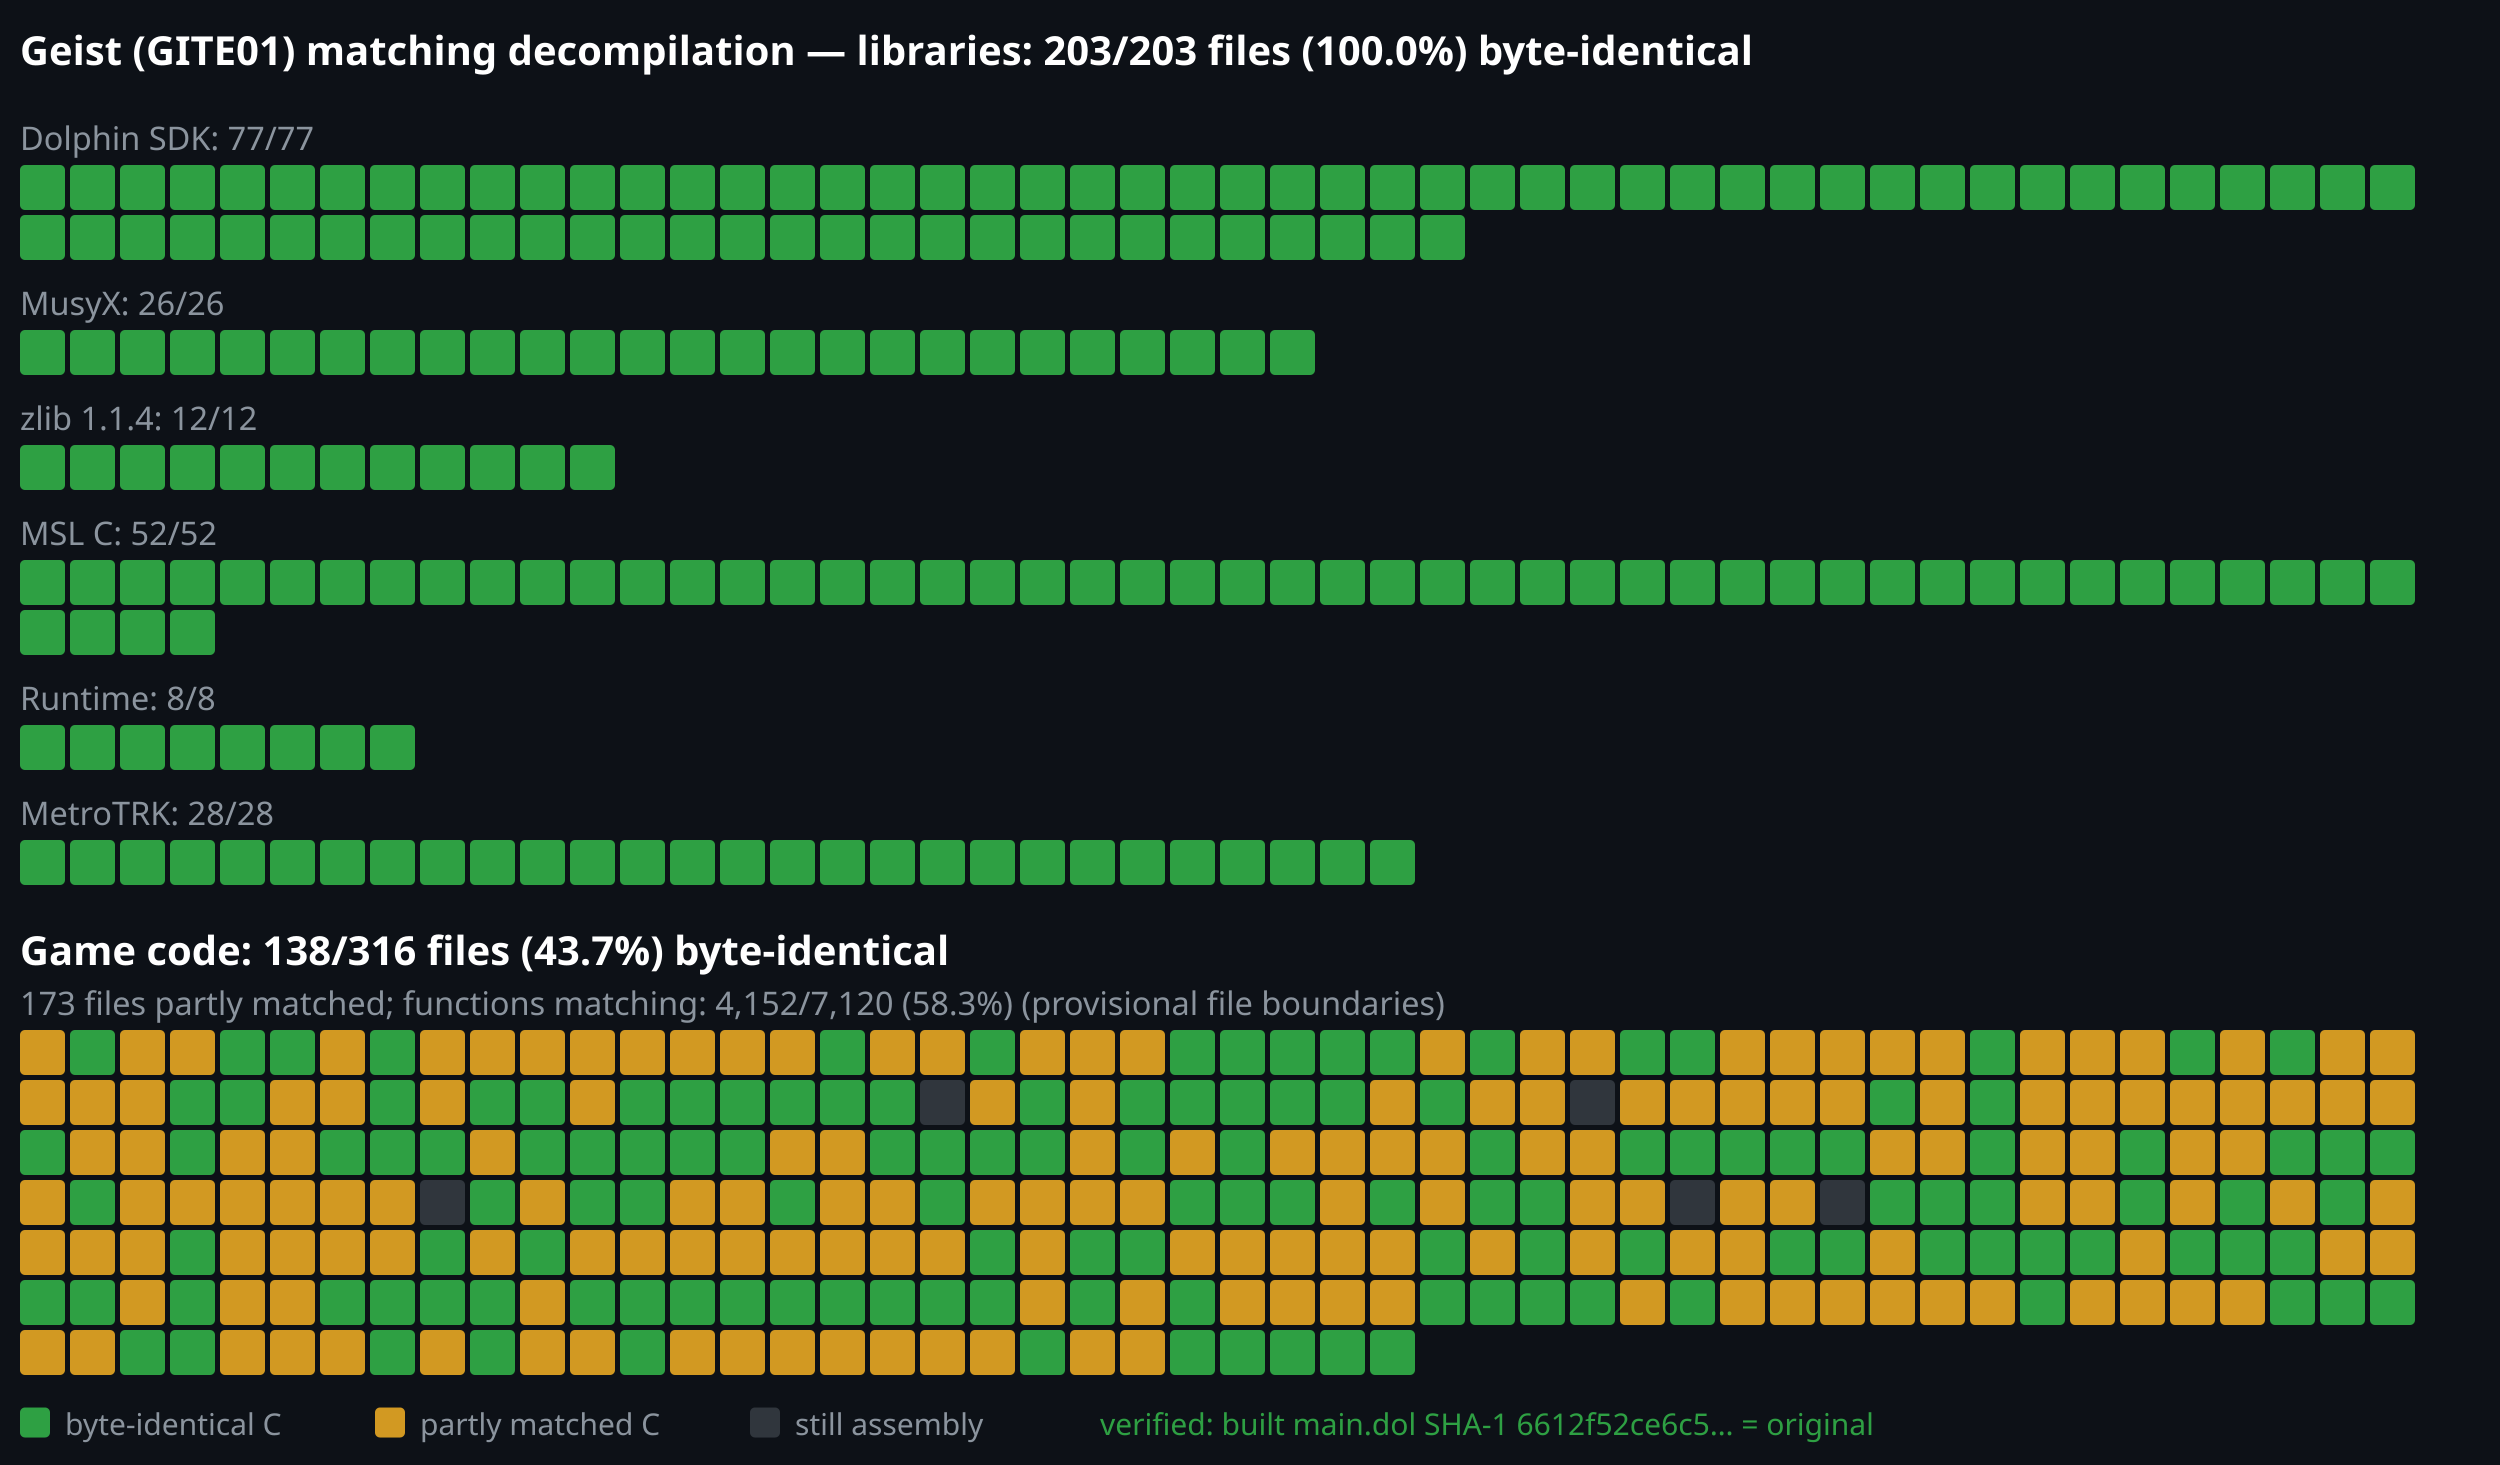
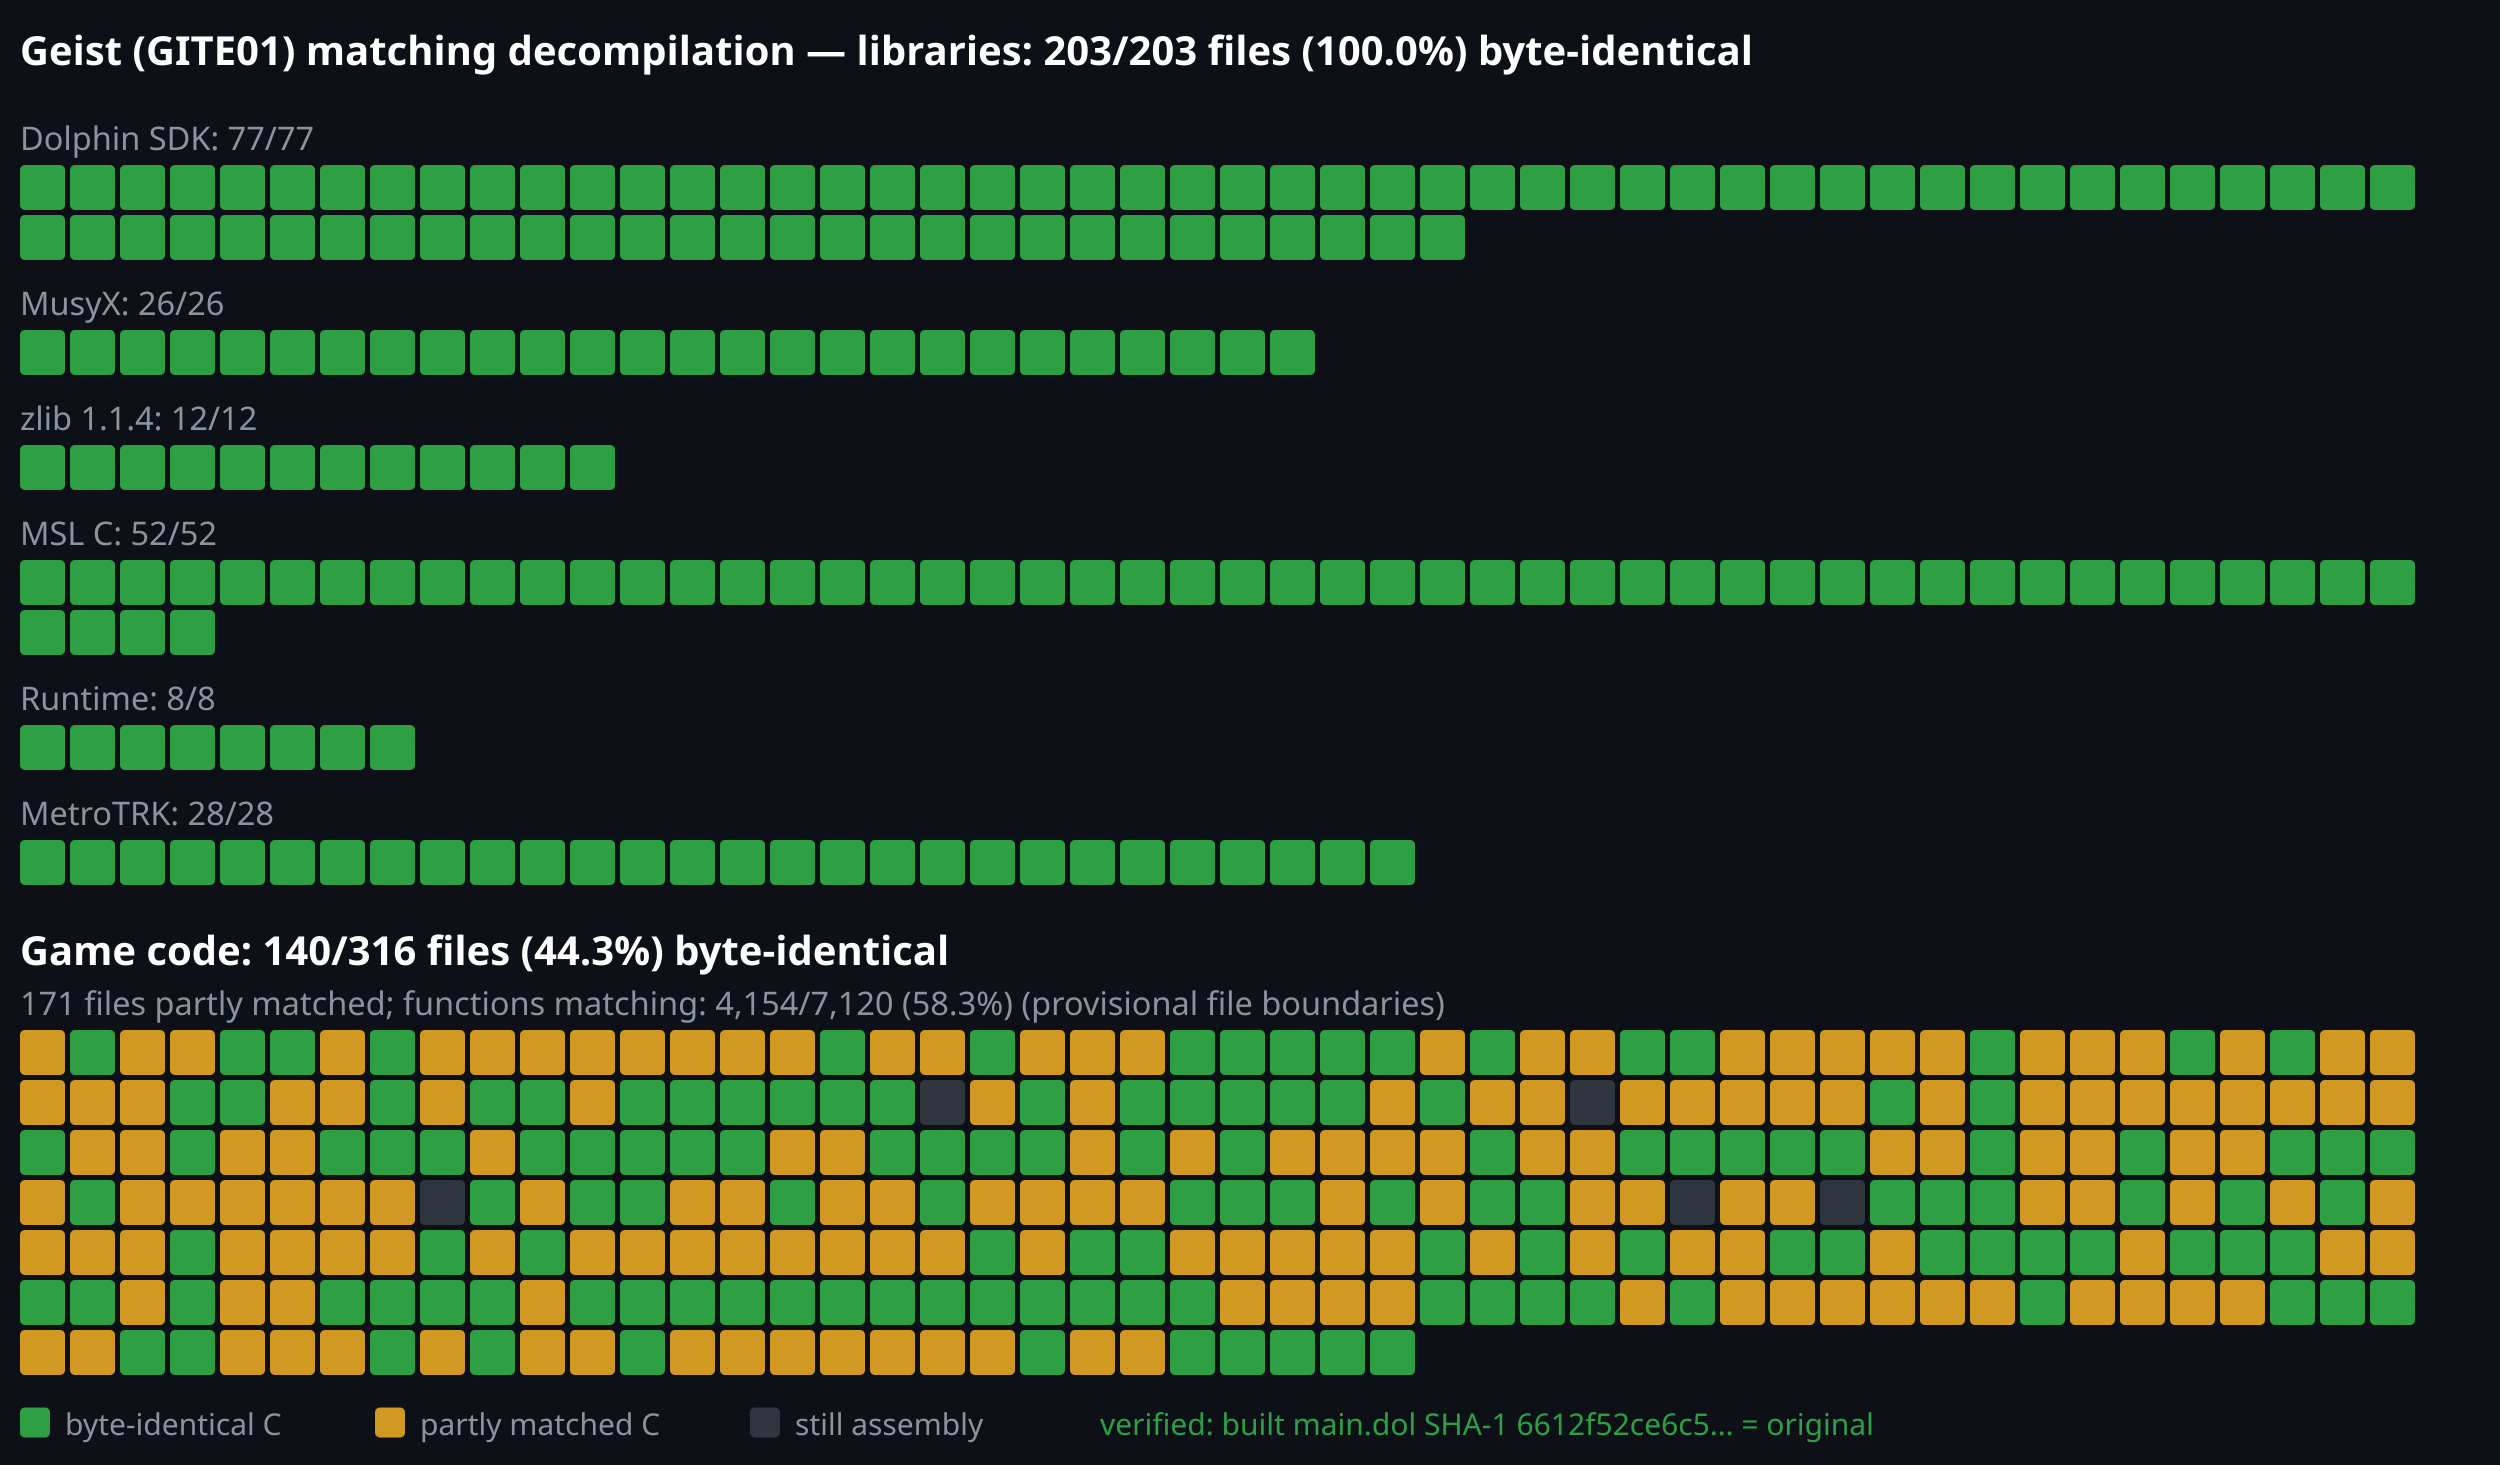
<svg xmlns="http://www.w3.org/2000/svg" viewBox="0 0 1000 586" width="1000" height="586">
  <rect width="1000" height="586" fill="#0d1117" />
  <text x="8" y="26" font-family="sans-serif" font-size="16" font-weight="bold" fill="#ffffff">Geist (GITE01) matching decompilation — libraries: 203/203 files (100.0%) byte-identical</text>
  <text x="8" y="60" font-family="sans-serif" font-size="13" font-weight="normal" fill="#8b949e">Dolphin SDK: 77/77</text>
  <rect x="8" y="66" width="18" height="18" rx="2" fill="#2ea043" />
  <rect x="28" y="66" width="18" height="18" rx="2" fill="#2ea043" />
  <rect x="48" y="66" width="18" height="18" rx="2" fill="#2ea043" />
  <rect x="68" y="66" width="18" height="18" rx="2" fill="#2ea043" />
  <rect x="88" y="66" width="18" height="18" rx="2" fill="#2ea043" />
  <rect x="108" y="66" width="18" height="18" rx="2" fill="#2ea043" />
  <rect x="128" y="66" width="18" height="18" rx="2" fill="#2ea043" />
  <rect x="148" y="66" width="18" height="18" rx="2" fill="#2ea043" />
  <rect x="168" y="66" width="18" height="18" rx="2" fill="#2ea043" />
  <rect x="188" y="66" width="18" height="18" rx="2" fill="#2ea043" />
  <rect x="208" y="66" width="18" height="18" rx="2" fill="#2ea043" />
  <rect x="228" y="66" width="18" height="18" rx="2" fill="#2ea043" />
  <rect x="248" y="66" width="18" height="18" rx="2" fill="#2ea043" />
  <rect x="268" y="66" width="18" height="18" rx="2" fill="#2ea043" />
  <rect x="288" y="66" width="18" height="18" rx="2" fill="#2ea043" />
  <rect x="308" y="66" width="18" height="18" rx="2" fill="#2ea043" />
  <rect x="328" y="66" width="18" height="18" rx="2" fill="#2ea043" />
  <rect x="348" y="66" width="18" height="18" rx="2" fill="#2ea043" />
  <rect x="368" y="66" width="18" height="18" rx="2" fill="#2ea043" />
  <rect x="388" y="66" width="18" height="18" rx="2" fill="#2ea043" />
  <rect x="408" y="66" width="18" height="18" rx="2" fill="#2ea043" />
  <rect x="428" y="66" width="18" height="18" rx="2" fill="#2ea043" />
  <rect x="448" y="66" width="18" height="18" rx="2" fill="#2ea043" />
  <rect x="468" y="66" width="18" height="18" rx="2" fill="#2ea043" />
  <rect x="488" y="66" width="18" height="18" rx="2" fill="#2ea043" />
  <rect x="508" y="66" width="18" height="18" rx="2" fill="#2ea043" />
  <rect x="528" y="66" width="18" height="18" rx="2" fill="#2ea043" />
  <rect x="548" y="66" width="18" height="18" rx="2" fill="#2ea043" />
  <rect x="568" y="66" width="18" height="18" rx="2" fill="#2ea043" />
  <rect x="588" y="66" width="18" height="18" rx="2" fill="#2ea043" />
  <rect x="608" y="66" width="18" height="18" rx="2" fill="#2ea043" />
  <rect x="628" y="66" width="18" height="18" rx="2" fill="#2ea043" />
  <rect x="648" y="66" width="18" height="18" rx="2" fill="#2ea043" />
  <rect x="668" y="66" width="18" height="18" rx="2" fill="#2ea043" />
  <rect x="688" y="66" width="18" height="18" rx="2" fill="#2ea043" />
  <rect x="708" y="66" width="18" height="18" rx="2" fill="#2ea043" />
  <rect x="728" y="66" width="18" height="18" rx="2" fill="#2ea043" />
  <rect x="748" y="66" width="18" height="18" rx="2" fill="#2ea043" />
  <rect x="768" y="66" width="18" height="18" rx="2" fill="#2ea043" />
  <rect x="788" y="66" width="18" height="18" rx="2" fill="#2ea043" />
  <rect x="808" y="66" width="18" height="18" rx="2" fill="#2ea043" />
  <rect x="828" y="66" width="18" height="18" rx="2" fill="#2ea043" />
  <rect x="848" y="66" width="18" height="18" rx="2" fill="#2ea043" />
  <rect x="868" y="66" width="18" height="18" rx="2" fill="#2ea043" />
  <rect x="888" y="66" width="18" height="18" rx="2" fill="#2ea043" />
  <rect x="908" y="66" width="18" height="18" rx="2" fill="#2ea043" />
  <rect x="928" y="66" width="18" height="18" rx="2" fill="#2ea043" />
  <rect x="948" y="66" width="18" height="18" rx="2" fill="#2ea043" />
  <rect x="8" y="86" width="18" height="18" rx="2" fill="#2ea043" />
  <rect x="28" y="86" width="18" height="18" rx="2" fill="#2ea043" />
  <rect x="48" y="86" width="18" height="18" rx="2" fill="#2ea043" />
  <rect x="68" y="86" width="18" height="18" rx="2" fill="#2ea043" />
  <rect x="88" y="86" width="18" height="18" rx="2" fill="#2ea043" />
  <rect x="108" y="86" width="18" height="18" rx="2" fill="#2ea043" />
  <rect x="128" y="86" width="18" height="18" rx="2" fill="#2ea043" />
  <rect x="148" y="86" width="18" height="18" rx="2" fill="#2ea043" />
  <rect x="168" y="86" width="18" height="18" rx="2" fill="#2ea043" />
  <rect x="188" y="86" width="18" height="18" rx="2" fill="#2ea043" />
  <rect x="208" y="86" width="18" height="18" rx="2" fill="#2ea043" />
  <rect x="228" y="86" width="18" height="18" rx="2" fill="#2ea043" />
  <rect x="248" y="86" width="18" height="18" rx="2" fill="#2ea043" />
  <rect x="268" y="86" width="18" height="18" rx="2" fill="#2ea043" />
  <rect x="288" y="86" width="18" height="18" rx="2" fill="#2ea043" />
  <rect x="308" y="86" width="18" height="18" rx="2" fill="#2ea043" />
  <rect x="328" y="86" width="18" height="18" rx="2" fill="#2ea043" />
  <rect x="348" y="86" width="18" height="18" rx="2" fill="#2ea043" />
  <rect x="368" y="86" width="18" height="18" rx="2" fill="#2ea043" />
  <rect x="388" y="86" width="18" height="18" rx="2" fill="#2ea043" />
  <rect x="408" y="86" width="18" height="18" rx="2" fill="#2ea043" />
  <rect x="428" y="86" width="18" height="18" rx="2" fill="#2ea043" />
  <rect x="448" y="86" width="18" height="18" rx="2" fill="#2ea043" />
  <rect x="468" y="86" width="18" height="18" rx="2" fill="#2ea043" />
  <rect x="488" y="86" width="18" height="18" rx="2" fill="#2ea043" />
  <rect x="508" y="86" width="18" height="18" rx="2" fill="#2ea043" />
  <rect x="528" y="86" width="18" height="18" rx="2" fill="#2ea043" />
  <rect x="548" y="86" width="18" height="18" rx="2" fill="#2ea043" />
  <rect x="568" y="86" width="18" height="18" rx="2" fill="#2ea043" />
  <text x="8" y="126" font-family="sans-serif" font-size="13" font-weight="normal" fill="#8b949e">MusyX: 26/26</text>
  <rect x="8" y="132" width="18" height="18" rx="2" fill="#2ea043" />
  <rect x="28" y="132" width="18" height="18" rx="2" fill="#2ea043" />
  <rect x="48" y="132" width="18" height="18" rx="2" fill="#2ea043" />
  <rect x="68" y="132" width="18" height="18" rx="2" fill="#2ea043" />
  <rect x="88" y="132" width="18" height="18" rx="2" fill="#2ea043" />
  <rect x="108" y="132" width="18" height="18" rx="2" fill="#2ea043" />
  <rect x="128" y="132" width="18" height="18" rx="2" fill="#2ea043" />
  <rect x="148" y="132" width="18" height="18" rx="2" fill="#2ea043" />
  <rect x="168" y="132" width="18" height="18" rx="2" fill="#2ea043" />
  <rect x="188" y="132" width="18" height="18" rx="2" fill="#2ea043" />
  <rect x="208" y="132" width="18" height="18" rx="2" fill="#2ea043" />
  <rect x="228" y="132" width="18" height="18" rx="2" fill="#2ea043" />
  <rect x="248" y="132" width="18" height="18" rx="2" fill="#2ea043" />
  <rect x="268" y="132" width="18" height="18" rx="2" fill="#2ea043" />
  <rect x="288" y="132" width="18" height="18" rx="2" fill="#2ea043" />
  <rect x="308" y="132" width="18" height="18" rx="2" fill="#2ea043" />
  <rect x="328" y="132" width="18" height="18" rx="2" fill="#2ea043" />
  <rect x="348" y="132" width="18" height="18" rx="2" fill="#2ea043" />
  <rect x="368" y="132" width="18" height="18" rx="2" fill="#2ea043" />
  <rect x="388" y="132" width="18" height="18" rx="2" fill="#2ea043" />
  <rect x="408" y="132" width="18" height="18" rx="2" fill="#2ea043" />
  <rect x="428" y="132" width="18" height="18" rx="2" fill="#2ea043" />
  <rect x="448" y="132" width="18" height="18" rx="2" fill="#2ea043" />
  <rect x="468" y="132" width="18" height="18" rx="2" fill="#2ea043" />
  <rect x="488" y="132" width="18" height="18" rx="2" fill="#2ea043" />
  <rect x="508" y="132" width="18" height="18" rx="2" fill="#2ea043" />
  <text x="8" y="172" font-family="sans-serif" font-size="13" font-weight="normal" fill="#8b949e">zlib 1.1.4: 12/12</text>
  <rect x="8" y="178" width="18" height="18" rx="2" fill="#2ea043" />
  <rect x="28" y="178" width="18" height="18" rx="2" fill="#2ea043" />
  <rect x="48" y="178" width="18" height="18" rx="2" fill="#2ea043" />
  <rect x="68" y="178" width="18" height="18" rx="2" fill="#2ea043" />
  <rect x="88" y="178" width="18" height="18" rx="2" fill="#2ea043" />
  <rect x="108" y="178" width="18" height="18" rx="2" fill="#2ea043" />
  <rect x="128" y="178" width="18" height="18" rx="2" fill="#2ea043" />
  <rect x="148" y="178" width="18" height="18" rx="2" fill="#2ea043" />
  <rect x="168" y="178" width="18" height="18" rx="2" fill="#2ea043" />
  <rect x="188" y="178" width="18" height="18" rx="2" fill="#2ea043" />
  <rect x="208" y="178" width="18" height="18" rx="2" fill="#2ea043" />
  <rect x="228" y="178" width="18" height="18" rx="2" fill="#2ea043" />
  <text x="8" y="218" font-family="sans-serif" font-size="13" font-weight="normal" fill="#8b949e">MSL C: 52/52</text>
  <rect x="8" y="224" width="18" height="18" rx="2" fill="#2ea043" />
  <rect x="28" y="224" width="18" height="18" rx="2" fill="#2ea043" />
  <rect x="48" y="224" width="18" height="18" rx="2" fill="#2ea043" />
  <rect x="68" y="224" width="18" height="18" rx="2" fill="#2ea043" />
  <rect x="88" y="224" width="18" height="18" rx="2" fill="#2ea043" />
  <rect x="108" y="224" width="18" height="18" rx="2" fill="#2ea043" />
  <rect x="128" y="224" width="18" height="18" rx="2" fill="#2ea043" />
  <rect x="148" y="224" width="18" height="18" rx="2" fill="#2ea043" />
  <rect x="168" y="224" width="18" height="18" rx="2" fill="#2ea043" />
  <rect x="188" y="224" width="18" height="18" rx="2" fill="#2ea043" />
  <rect x="208" y="224" width="18" height="18" rx="2" fill="#2ea043" />
  <rect x="228" y="224" width="18" height="18" rx="2" fill="#2ea043" />
  <rect x="248" y="224" width="18" height="18" rx="2" fill="#2ea043" />
  <rect x="268" y="224" width="18" height="18" rx="2" fill="#2ea043" />
  <rect x="288" y="224" width="18" height="18" rx="2" fill="#2ea043" />
  <rect x="308" y="224" width="18" height="18" rx="2" fill="#2ea043" />
  <rect x="328" y="224" width="18" height="18" rx="2" fill="#2ea043" />
  <rect x="348" y="224" width="18" height="18" rx="2" fill="#2ea043" />
  <rect x="368" y="224" width="18" height="18" rx="2" fill="#2ea043" />
  <rect x="388" y="224" width="18" height="18" rx="2" fill="#2ea043" />
  <rect x="408" y="224" width="18" height="18" rx="2" fill="#2ea043" />
  <rect x="428" y="224" width="18" height="18" rx="2" fill="#2ea043" />
  <rect x="448" y="224" width="18" height="18" rx="2" fill="#2ea043" />
  <rect x="468" y="224" width="18" height="18" rx="2" fill="#2ea043" />
  <rect x="488" y="224" width="18" height="18" rx="2" fill="#2ea043" />
  <rect x="508" y="224" width="18" height="18" rx="2" fill="#2ea043" />
  <rect x="528" y="224" width="18" height="18" rx="2" fill="#2ea043" />
  <rect x="548" y="224" width="18" height="18" rx="2" fill="#2ea043" />
  <rect x="568" y="224" width="18" height="18" rx="2" fill="#2ea043" />
  <rect x="588" y="224" width="18" height="18" rx="2" fill="#2ea043" />
  <rect x="608" y="224" width="18" height="18" rx="2" fill="#2ea043" />
  <rect x="628" y="224" width="18" height="18" rx="2" fill="#2ea043" />
  <rect x="648" y="224" width="18" height="18" rx="2" fill="#2ea043" />
  <rect x="668" y="224" width="18" height="18" rx="2" fill="#2ea043" />
  <rect x="688" y="224" width="18" height="18" rx="2" fill="#2ea043" />
  <rect x="708" y="224" width="18" height="18" rx="2" fill="#2ea043" />
  <rect x="728" y="224" width="18" height="18" rx="2" fill="#2ea043" />
  <rect x="748" y="224" width="18" height="18" rx="2" fill="#2ea043" />
  <rect x="768" y="224" width="18" height="18" rx="2" fill="#2ea043" />
  <rect x="788" y="224" width="18" height="18" rx="2" fill="#2ea043" />
  <rect x="808" y="224" width="18" height="18" rx="2" fill="#2ea043" />
  <rect x="828" y="224" width="18" height="18" rx="2" fill="#2ea043" />
  <rect x="848" y="224" width="18" height="18" rx="2" fill="#2ea043" />
  <rect x="868" y="224" width="18" height="18" rx="2" fill="#2ea043" />
  <rect x="888" y="224" width="18" height="18" rx="2" fill="#2ea043" />
  <rect x="908" y="224" width="18" height="18" rx="2" fill="#2ea043" />
  <rect x="928" y="224" width="18" height="18" rx="2" fill="#2ea043" />
  <rect x="948" y="224" width="18" height="18" rx="2" fill="#2ea043" />
  <rect x="8" y="244" width="18" height="18" rx="2" fill="#2ea043" />
  <rect x="28" y="244" width="18" height="18" rx="2" fill="#2ea043" />
  <rect x="48" y="244" width="18" height="18" rx="2" fill="#2ea043" />
  <rect x="68" y="244" width="18" height="18" rx="2" fill="#2ea043" />
  <text x="8" y="284" font-family="sans-serif" font-size="13" font-weight="normal" fill="#8b949e">Runtime: 8/8</text>
  <rect x="8" y="290" width="18" height="18" rx="2" fill="#2ea043" />
  <rect x="28" y="290" width="18" height="18" rx="2" fill="#2ea043" />
  <rect x="48" y="290" width="18" height="18" rx="2" fill="#2ea043" />
  <rect x="68" y="290" width="18" height="18" rx="2" fill="#2ea043" />
  <rect x="88" y="290" width="18" height="18" rx="2" fill="#2ea043" />
  <rect x="108" y="290" width="18" height="18" rx="2" fill="#2ea043" />
  <rect x="128" y="290" width="18" height="18" rx="2" fill="#2ea043" />
  <rect x="148" y="290" width="18" height="18" rx="2" fill="#2ea043" />
  <text x="8" y="330" font-family="sans-serif" font-size="13" font-weight="normal" fill="#8b949e">MetroTRK: 28/28</text>
  <rect x="8" y="336" width="18" height="18" rx="2" fill="#2ea043" />
  <rect x="28" y="336" width="18" height="18" rx="2" fill="#2ea043" />
  <rect x="48" y="336" width="18" height="18" rx="2" fill="#2ea043" />
  <rect x="68" y="336" width="18" height="18" rx="2" fill="#2ea043" />
  <rect x="88" y="336" width="18" height="18" rx="2" fill="#2ea043" />
  <rect x="108" y="336" width="18" height="18" rx="2" fill="#2ea043" />
  <rect x="128" y="336" width="18" height="18" rx="2" fill="#2ea043" />
  <rect x="148" y="336" width="18" height="18" rx="2" fill="#2ea043" />
  <rect x="168" y="336" width="18" height="18" rx="2" fill="#2ea043" />
  <rect x="188" y="336" width="18" height="18" rx="2" fill="#2ea043" />
  <rect x="208" y="336" width="18" height="18" rx="2" fill="#2ea043" />
  <rect x="228" y="336" width="18" height="18" rx="2" fill="#2ea043" />
  <rect x="248" y="336" width="18" height="18" rx="2" fill="#2ea043" />
  <rect x="268" y="336" width="18" height="18" rx="2" fill="#2ea043" />
  <rect x="288" y="336" width="18" height="18" rx="2" fill="#2ea043" />
  <rect x="308" y="336" width="18" height="18" rx="2" fill="#2ea043" />
  <rect x="328" y="336" width="18" height="18" rx="2" fill="#2ea043" />
  <rect x="348" y="336" width="18" height="18" rx="2" fill="#2ea043" />
  <rect x="368" y="336" width="18" height="18" rx="2" fill="#2ea043" />
  <rect x="388" y="336" width="18" height="18" rx="2" fill="#2ea043" />
  <rect x="408" y="336" width="18" height="18" rx="2" fill="#2ea043" />
  <rect x="428" y="336" width="18" height="18" rx="2" fill="#2ea043" />
  <rect x="448" y="336" width="18" height="18" rx="2" fill="#2ea043" />
  <rect x="468" y="336" width="18" height="18" rx="2" fill="#2ea043" />
  <rect x="488" y="336" width="18" height="18" rx="2" fill="#2ea043" />
  <rect x="508" y="336" width="18" height="18" rx="2" fill="#2ea043" />
  <rect x="528" y="336" width="18" height="18" rx="2" fill="#2ea043" />
  <rect x="548" y="336" width="18" height="18" rx="2" fill="#2ea043" />
-   <text x="8" y="386" font-family="sans-serif" font-size="16" font-weight="bold" fill="#ffffff">Game code: 138/316 files (43.7%) byte-identical</text>
-   <text x="8" y="406" font-family="sans-serif" font-size="13" font-weight="normal" fill="#8b949e">173 files partly matched; functions matching: 4,152/7,120 (58.3%) (provisional file boundaries)</text>
+   <text x="8" y="386" font-family="sans-serif" font-size="16" font-weight="bold" fill="#ffffff">Game code: 140/316 files (44.3%) byte-identical</text>
+   <text x="8" y="406" font-family="sans-serif" font-size="13" font-weight="normal" fill="#8b949e">171 files partly matched; functions matching: 4,154/7,120 (58.3%) (provisional file boundaries)</text>
  <rect x="8" y="412" width="18" height="18" rx="2" fill="#d29922" />
  <rect x="28" y="412" width="18" height="18" rx="2" fill="#2ea043" />
  <rect x="48" y="412" width="18" height="18" rx="2" fill="#d29922" />
  <rect x="68" y="412" width="18" height="18" rx="2" fill="#d29922" />
  <rect x="88" y="412" width="18" height="18" rx="2" fill="#2ea043" />
  <rect x="108" y="412" width="18" height="18" rx="2" fill="#2ea043" />
  <rect x="128" y="412" width="18" height="18" rx="2" fill="#d29922" />
  <rect x="148" y="412" width="18" height="18" rx="2" fill="#2ea043" />
  <rect x="168" y="412" width="18" height="18" rx="2" fill="#d29922" />
  <rect x="188" y="412" width="18" height="18" rx="2" fill="#d29922" />
  <rect x="208" y="412" width="18" height="18" rx="2" fill="#d29922" />
  <rect x="228" y="412" width="18" height="18" rx="2" fill="#d29922" />
  <rect x="248" y="412" width="18" height="18" rx="2" fill="#d29922" />
  <rect x="268" y="412" width="18" height="18" rx="2" fill="#d29922" />
  <rect x="288" y="412" width="18" height="18" rx="2" fill="#d29922" />
  <rect x="308" y="412" width="18" height="18" rx="2" fill="#d29922" />
  <rect x="328" y="412" width="18" height="18" rx="2" fill="#2ea043" />
  <rect x="348" y="412" width="18" height="18" rx="2" fill="#d29922" />
  <rect x="368" y="412" width="18" height="18" rx="2" fill="#d29922" />
  <rect x="388" y="412" width="18" height="18" rx="2" fill="#2ea043" />
  <rect x="408" y="412" width="18" height="18" rx="2" fill="#d29922" />
  <rect x="428" y="412" width="18" height="18" rx="2" fill="#d29922" />
  <rect x="448" y="412" width="18" height="18" rx="2" fill="#d29922" />
  <rect x="468" y="412" width="18" height="18" rx="2" fill="#2ea043" />
  <rect x="488" y="412" width="18" height="18" rx="2" fill="#2ea043" />
  <rect x="508" y="412" width="18" height="18" rx="2" fill="#2ea043" />
  <rect x="528" y="412" width="18" height="18" rx="2" fill="#2ea043" />
  <rect x="548" y="412" width="18" height="18" rx="2" fill="#2ea043" />
  <rect x="568" y="412" width="18" height="18" rx="2" fill="#d29922" />
  <rect x="588" y="412" width="18" height="18" rx="2" fill="#2ea043" />
  <rect x="608" y="412" width="18" height="18" rx="2" fill="#d29922" />
  <rect x="628" y="412" width="18" height="18" rx="2" fill="#d29922" />
  <rect x="648" y="412" width="18" height="18" rx="2" fill="#2ea043" />
  <rect x="668" y="412" width="18" height="18" rx="2" fill="#2ea043" />
  <rect x="688" y="412" width="18" height="18" rx="2" fill="#d29922" />
  <rect x="708" y="412" width="18" height="18" rx="2" fill="#d29922" />
  <rect x="728" y="412" width="18" height="18" rx="2" fill="#d29922" />
  <rect x="748" y="412" width="18" height="18" rx="2" fill="#d29922" />
  <rect x="768" y="412" width="18" height="18" rx="2" fill="#d29922" />
  <rect x="788" y="412" width="18" height="18" rx="2" fill="#2ea043" />
  <rect x="808" y="412" width="18" height="18" rx="2" fill="#d29922" />
  <rect x="828" y="412" width="18" height="18" rx="2" fill="#d29922" />
  <rect x="848" y="412" width="18" height="18" rx="2" fill="#d29922" />
  <rect x="868" y="412" width="18" height="18" rx="2" fill="#2ea043" />
  <rect x="888" y="412" width="18" height="18" rx="2" fill="#d29922" />
  <rect x="908" y="412" width="18" height="18" rx="2" fill="#2ea043" />
  <rect x="928" y="412" width="18" height="18" rx="2" fill="#d29922" />
  <rect x="948" y="412" width="18" height="18" rx="2" fill="#d29922" />
  <rect x="8" y="432" width="18" height="18" rx="2" fill="#d29922" />
  <rect x="28" y="432" width="18" height="18" rx="2" fill="#d29922" />
  <rect x="48" y="432" width="18" height="18" rx="2" fill="#d29922" />
  <rect x="68" y="432" width="18" height="18" rx="2" fill="#2ea043" />
  <rect x="88" y="432" width="18" height="18" rx="2" fill="#2ea043" />
  <rect x="108" y="432" width="18" height="18" rx="2" fill="#d29922" />
  <rect x="128" y="432" width="18" height="18" rx="2" fill="#d29922" />
  <rect x="148" y="432" width="18" height="18" rx="2" fill="#2ea043" />
  <rect x="168" y="432" width="18" height="18" rx="2" fill="#d29922" />
  <rect x="188" y="432" width="18" height="18" rx="2" fill="#2ea043" />
  <rect x="208" y="432" width="18" height="18" rx="2" fill="#2ea043" />
  <rect x="228" y="432" width="18" height="18" rx="2" fill="#d29922" />
  <rect x="248" y="432" width="18" height="18" rx="2" fill="#2ea043" />
  <rect x="268" y="432" width="18" height="18" rx="2" fill="#2ea043" />
  <rect x="288" y="432" width="18" height="18" rx="2" fill="#2ea043" />
  <rect x="308" y="432" width="18" height="18" rx="2" fill="#2ea043" />
  <rect x="328" y="432" width="18" height="18" rx="2" fill="#2ea043" />
  <rect x="348" y="432" width="18" height="18" rx="2" fill="#2ea043" />
  <rect x="368" y="432" width="18" height="18" rx="2" fill="#30363d" />
  <rect x="388" y="432" width="18" height="18" rx="2" fill="#d29922" />
  <rect x="408" y="432" width="18" height="18" rx="2" fill="#2ea043" />
  <rect x="428" y="432" width="18" height="18" rx="2" fill="#d29922" />
  <rect x="448" y="432" width="18" height="18" rx="2" fill="#2ea043" />
  <rect x="468" y="432" width="18" height="18" rx="2" fill="#2ea043" />
  <rect x="488" y="432" width="18" height="18" rx="2" fill="#2ea043" />
  <rect x="508" y="432" width="18" height="18" rx="2" fill="#2ea043" />
  <rect x="528" y="432" width="18" height="18" rx="2" fill="#2ea043" />
  <rect x="548" y="432" width="18" height="18" rx="2" fill="#d29922" />
  <rect x="568" y="432" width="18" height="18" rx="2" fill="#2ea043" />
  <rect x="588" y="432" width="18" height="18" rx="2" fill="#d29922" />
  <rect x="608" y="432" width="18" height="18" rx="2" fill="#d29922" />
  <rect x="628" y="432" width="18" height="18" rx="2" fill="#30363d" />
  <rect x="648" y="432" width="18" height="18" rx="2" fill="#d29922" />
  <rect x="668" y="432" width="18" height="18" rx="2" fill="#d29922" />
  <rect x="688" y="432" width="18" height="18" rx="2" fill="#d29922" />
  <rect x="708" y="432" width="18" height="18" rx="2" fill="#d29922" />
  <rect x="728" y="432" width="18" height="18" rx="2" fill="#d29922" />
  <rect x="748" y="432" width="18" height="18" rx="2" fill="#2ea043" />
  <rect x="768" y="432" width="18" height="18" rx="2" fill="#d29922" />
  <rect x="788" y="432" width="18" height="18" rx="2" fill="#2ea043" />
  <rect x="808" y="432" width="18" height="18" rx="2" fill="#d29922" />
  <rect x="828" y="432" width="18" height="18" rx="2" fill="#d29922" />
  <rect x="848" y="432" width="18" height="18" rx="2" fill="#d29922" />
  <rect x="868" y="432" width="18" height="18" rx="2" fill="#d29922" />
  <rect x="888" y="432" width="18" height="18" rx="2" fill="#d29922" />
  <rect x="908" y="432" width="18" height="18" rx="2" fill="#d29922" />
  <rect x="928" y="432" width="18" height="18" rx="2" fill="#d29922" />
  <rect x="948" y="432" width="18" height="18" rx="2" fill="#d29922" />
  <rect x="8" y="452" width="18" height="18" rx="2" fill="#2ea043" />
  <rect x="28" y="452" width="18" height="18" rx="2" fill="#d29922" />
  <rect x="48" y="452" width="18" height="18" rx="2" fill="#d29922" />
  <rect x="68" y="452" width="18" height="18" rx="2" fill="#2ea043" />
  <rect x="88" y="452" width="18" height="18" rx="2" fill="#d29922" />
  <rect x="108" y="452" width="18" height="18" rx="2" fill="#d29922" />
  <rect x="128" y="452" width="18" height="18" rx="2" fill="#2ea043" />
  <rect x="148" y="452" width="18" height="18" rx="2" fill="#2ea043" />
  <rect x="168" y="452" width="18" height="18" rx="2" fill="#2ea043" />
  <rect x="188" y="452" width="18" height="18" rx="2" fill="#d29922" />
  <rect x="208" y="452" width="18" height="18" rx="2" fill="#2ea043" />
  <rect x="228" y="452" width="18" height="18" rx="2" fill="#2ea043" />
  <rect x="248" y="452" width="18" height="18" rx="2" fill="#2ea043" />
  <rect x="268" y="452" width="18" height="18" rx="2" fill="#2ea043" />
  <rect x="288" y="452" width="18" height="18" rx="2" fill="#2ea043" />
  <rect x="308" y="452" width="18" height="18" rx="2" fill="#d29922" />
  <rect x="328" y="452" width="18" height="18" rx="2" fill="#d29922" />
  <rect x="348" y="452" width="18" height="18" rx="2" fill="#2ea043" />
  <rect x="368" y="452" width="18" height="18" rx="2" fill="#2ea043" />
  <rect x="388" y="452" width="18" height="18" rx="2" fill="#2ea043" />
  <rect x="408" y="452" width="18" height="18" rx="2" fill="#2ea043" />
  <rect x="428" y="452" width="18" height="18" rx="2" fill="#d29922" />
  <rect x="448" y="452" width="18" height="18" rx="2" fill="#2ea043" />
  <rect x="468" y="452" width="18" height="18" rx="2" fill="#d29922" />
  <rect x="488" y="452" width="18" height="18" rx="2" fill="#2ea043" />
  <rect x="508" y="452" width="18" height="18" rx="2" fill="#d29922" />
  <rect x="528" y="452" width="18" height="18" rx="2" fill="#d29922" />
  <rect x="548" y="452" width="18" height="18" rx="2" fill="#d29922" />
  <rect x="568" y="452" width="18" height="18" rx="2" fill="#d29922" />
  <rect x="588" y="452" width="18" height="18" rx="2" fill="#2ea043" />
  <rect x="608" y="452" width="18" height="18" rx="2" fill="#d29922" />
  <rect x="628" y="452" width="18" height="18" rx="2" fill="#d29922" />
  <rect x="648" y="452" width="18" height="18" rx="2" fill="#2ea043" />
  <rect x="668" y="452" width="18" height="18" rx="2" fill="#2ea043" />
  <rect x="688" y="452" width="18" height="18" rx="2" fill="#2ea043" />
  <rect x="708" y="452" width="18" height="18" rx="2" fill="#2ea043" />
  <rect x="728" y="452" width="18" height="18" rx="2" fill="#2ea043" />
  <rect x="748" y="452" width="18" height="18" rx="2" fill="#d29922" />
  <rect x="768" y="452" width="18" height="18" rx="2" fill="#d29922" />
  <rect x="788" y="452" width="18" height="18" rx="2" fill="#2ea043" />
  <rect x="808" y="452" width="18" height="18" rx="2" fill="#d29922" />
  <rect x="828" y="452" width="18" height="18" rx="2" fill="#d29922" />
  <rect x="848" y="452" width="18" height="18" rx="2" fill="#2ea043" />
  <rect x="868" y="452" width="18" height="18" rx="2" fill="#d29922" />
  <rect x="888" y="452" width="18" height="18" rx="2" fill="#d29922" />
  <rect x="908" y="452" width="18" height="18" rx="2" fill="#2ea043" />
  <rect x="928" y="452" width="18" height="18" rx="2" fill="#2ea043" />
  <rect x="948" y="452" width="18" height="18" rx="2" fill="#2ea043" />
  <rect x="8" y="472" width="18" height="18" rx="2" fill="#d29922" />
  <rect x="28" y="472" width="18" height="18" rx="2" fill="#2ea043" />
  <rect x="48" y="472" width="18" height="18" rx="2" fill="#d29922" />
  <rect x="68" y="472" width="18" height="18" rx="2" fill="#d29922" />
  <rect x="88" y="472" width="18" height="18" rx="2" fill="#d29922" />
  <rect x="108" y="472" width="18" height="18" rx="2" fill="#d29922" />
  <rect x="128" y="472" width="18" height="18" rx="2" fill="#d29922" />
  <rect x="148" y="472" width="18" height="18" rx="2" fill="#d29922" />
  <rect x="168" y="472" width="18" height="18" rx="2" fill="#30363d" />
  <rect x="188" y="472" width="18" height="18" rx="2" fill="#2ea043" />
  <rect x="208" y="472" width="18" height="18" rx="2" fill="#d29922" />
  <rect x="228" y="472" width="18" height="18" rx="2" fill="#2ea043" />
  <rect x="248" y="472" width="18" height="18" rx="2" fill="#2ea043" />
  <rect x="268" y="472" width="18" height="18" rx="2" fill="#d29922" />
  <rect x="288" y="472" width="18" height="18" rx="2" fill="#d29922" />
  <rect x="308" y="472" width="18" height="18" rx="2" fill="#2ea043" />
  <rect x="328" y="472" width="18" height="18" rx="2" fill="#d29922" />
  <rect x="348" y="472" width="18" height="18" rx="2" fill="#d29922" />
  <rect x="368" y="472" width="18" height="18" rx="2" fill="#2ea043" />
  <rect x="388" y="472" width="18" height="18" rx="2" fill="#d29922" />
  <rect x="408" y="472" width="18" height="18" rx="2" fill="#d29922" />
  <rect x="428" y="472" width="18" height="18" rx="2" fill="#d29922" />
  <rect x="448" y="472" width="18" height="18" rx="2" fill="#d29922" />
  <rect x="468" y="472" width="18" height="18" rx="2" fill="#2ea043" />
  <rect x="488" y="472" width="18" height="18" rx="2" fill="#2ea043" />
  <rect x="508" y="472" width="18" height="18" rx="2" fill="#2ea043" />
  <rect x="528" y="472" width="18" height="18" rx="2" fill="#d29922" />
  <rect x="548" y="472" width="18" height="18" rx="2" fill="#2ea043" />
  <rect x="568" y="472" width="18" height="18" rx="2" fill="#d29922" />
  <rect x="588" y="472" width="18" height="18" rx="2" fill="#2ea043" />
  <rect x="608" y="472" width="18" height="18" rx="2" fill="#2ea043" />
  <rect x="628" y="472" width="18" height="18" rx="2" fill="#d29922" />
  <rect x="648" y="472" width="18" height="18" rx="2" fill="#d29922" />
  <rect x="668" y="472" width="18" height="18" rx="2" fill="#30363d" />
  <rect x="688" y="472" width="18" height="18" rx="2" fill="#d29922" />
  <rect x="708" y="472" width="18" height="18" rx="2" fill="#d29922" />
  <rect x="728" y="472" width="18" height="18" rx="2" fill="#30363d" />
  <rect x="748" y="472" width="18" height="18" rx="2" fill="#2ea043" />
  <rect x="768" y="472" width="18" height="18" rx="2" fill="#2ea043" />
  <rect x="788" y="472" width="18" height="18" rx="2" fill="#2ea043" />
  <rect x="808" y="472" width="18" height="18" rx="2" fill="#d29922" />
  <rect x="828" y="472" width="18" height="18" rx="2" fill="#d29922" />
  <rect x="848" y="472" width="18" height="18" rx="2" fill="#2ea043" />
  <rect x="868" y="472" width="18" height="18" rx="2" fill="#d29922" />
  <rect x="888" y="472" width="18" height="18" rx="2" fill="#2ea043" />
  <rect x="908" y="472" width="18" height="18" rx="2" fill="#d29922" />
  <rect x="928" y="472" width="18" height="18" rx="2" fill="#2ea043" />
  <rect x="948" y="472" width="18" height="18" rx="2" fill="#d29922" />
  <rect x="8" y="492" width="18" height="18" rx="2" fill="#d29922" />
  <rect x="28" y="492" width="18" height="18" rx="2" fill="#d29922" />
  <rect x="48" y="492" width="18" height="18" rx="2" fill="#d29922" />
  <rect x="68" y="492" width="18" height="18" rx="2" fill="#2ea043" />
  <rect x="88" y="492" width="18" height="18" rx="2" fill="#d29922" />
  <rect x="108" y="492" width="18" height="18" rx="2" fill="#d29922" />
  <rect x="128" y="492" width="18" height="18" rx="2" fill="#d29922" />
  <rect x="148" y="492" width="18" height="18" rx="2" fill="#d29922" />
  <rect x="168" y="492" width="18" height="18" rx="2" fill="#2ea043" />
  <rect x="188" y="492" width="18" height="18" rx="2" fill="#d29922" />
  <rect x="208" y="492" width="18" height="18" rx="2" fill="#2ea043" />
  <rect x="228" y="492" width="18" height="18" rx="2" fill="#d29922" />
  <rect x="248" y="492" width="18" height="18" rx="2" fill="#d29922" />
  <rect x="268" y="492" width="18" height="18" rx="2" fill="#d29922" />
  <rect x="288" y="492" width="18" height="18" rx="2" fill="#d29922" />
  <rect x="308" y="492" width="18" height="18" rx="2" fill="#d29922" />
  <rect x="328" y="492" width="18" height="18" rx="2" fill="#d29922" />
  <rect x="348" y="492" width="18" height="18" rx="2" fill="#d29922" />
  <rect x="368" y="492" width="18" height="18" rx="2" fill="#d29922" />
  <rect x="388" y="492" width="18" height="18" rx="2" fill="#2ea043" />
  <rect x="408" y="492" width="18" height="18" rx="2" fill="#d29922" />
  <rect x="428" y="492" width="18" height="18" rx="2" fill="#2ea043" />
  <rect x="448" y="492" width="18" height="18" rx="2" fill="#2ea043" />
  <rect x="468" y="492" width="18" height="18" rx="2" fill="#d29922" />
  <rect x="488" y="492" width="18" height="18" rx="2" fill="#d29922" />
  <rect x="508" y="492" width="18" height="18" rx="2" fill="#d29922" />
  <rect x="528" y="492" width="18" height="18" rx="2" fill="#d29922" />
  <rect x="548" y="492" width="18" height="18" rx="2" fill="#d29922" />
  <rect x="568" y="492" width="18" height="18" rx="2" fill="#2ea043" />
  <rect x="588" y="492" width="18" height="18" rx="2" fill="#d29922" />
  <rect x="608" y="492" width="18" height="18" rx="2" fill="#2ea043" />
  <rect x="628" y="492" width="18" height="18" rx="2" fill="#d29922" />
  <rect x="648" y="492" width="18" height="18" rx="2" fill="#2ea043" />
  <rect x="668" y="492" width="18" height="18" rx="2" fill="#d29922" />
  <rect x="688" y="492" width="18" height="18" rx="2" fill="#d29922" />
  <rect x="708" y="492" width="18" height="18" rx="2" fill="#2ea043" />
  <rect x="728" y="492" width="18" height="18" rx="2" fill="#2ea043" />
  <rect x="748" y="492" width="18" height="18" rx="2" fill="#d29922" />
  <rect x="768" y="492" width="18" height="18" rx="2" fill="#2ea043" />
  <rect x="788" y="492" width="18" height="18" rx="2" fill="#2ea043" />
  <rect x="808" y="492" width="18" height="18" rx="2" fill="#2ea043" />
  <rect x="828" y="492" width="18" height="18" rx="2" fill="#2ea043" />
  <rect x="848" y="492" width="18" height="18" rx="2" fill="#d29922" />
  <rect x="868" y="492" width="18" height="18" rx="2" fill="#2ea043" />
  <rect x="888" y="492" width="18" height="18" rx="2" fill="#2ea043" />
  <rect x="908" y="492" width="18" height="18" rx="2" fill="#2ea043" />
  <rect x="928" y="492" width="18" height="18" rx="2" fill="#d29922" />
  <rect x="948" y="492" width="18" height="18" rx="2" fill="#d29922" />
  <rect x="8" y="512" width="18" height="18" rx="2" fill="#2ea043" />
  <rect x="28" y="512" width="18" height="18" rx="2" fill="#2ea043" />
  <rect x="48" y="512" width="18" height="18" rx="2" fill="#d29922" />
  <rect x="68" y="512" width="18" height="18" rx="2" fill="#2ea043" />
  <rect x="88" y="512" width="18" height="18" rx="2" fill="#d29922" />
  <rect x="108" y="512" width="18" height="18" rx="2" fill="#d29922" />
  <rect x="128" y="512" width="18" height="18" rx="2" fill="#2ea043" />
  <rect x="148" y="512" width="18" height="18" rx="2" fill="#2ea043" />
  <rect x="168" y="512" width="18" height="18" rx="2" fill="#2ea043" />
  <rect x="188" y="512" width="18" height="18" rx="2" fill="#2ea043" />
  <rect x="208" y="512" width="18" height="18" rx="2" fill="#d29922" />
  <rect x="228" y="512" width="18" height="18" rx="2" fill="#2ea043" />
  <rect x="248" y="512" width="18" height="18" rx="2" fill="#2ea043" />
  <rect x="268" y="512" width="18" height="18" rx="2" fill="#2ea043" />
  <rect x="288" y="512" width="18" height="18" rx="2" fill="#2ea043" />
  <rect x="308" y="512" width="18" height="18" rx="2" fill="#2ea043" />
  <rect x="328" y="512" width="18" height="18" rx="2" fill="#2ea043" />
  <rect x="348" y="512" width="18" height="18" rx="2" fill="#2ea043" />
  <rect x="368" y="512" width="18" height="18" rx="2" fill="#2ea043" />
  <rect x="388" y="512" width="18" height="18" rx="2" fill="#2ea043" />
-   <rect x="408" y="512" width="18" height="18" rx="2" fill="#d29922" />
+   <rect x="408" y="512" width="18" height="18" rx="2" fill="#2ea043" />
  <rect x="428" y="512" width="18" height="18" rx="2" fill="#2ea043" />
-   <rect x="448" y="512" width="18" height="18" rx="2" fill="#d29922" />
+   <rect x="448" y="512" width="18" height="18" rx="2" fill="#2ea043" />
  <rect x="468" y="512" width="18" height="18" rx="2" fill="#2ea043" />
  <rect x="488" y="512" width="18" height="18" rx="2" fill="#d29922" />
  <rect x="508" y="512" width="18" height="18" rx="2" fill="#d29922" />
  <rect x="528" y="512" width="18" height="18" rx="2" fill="#d29922" />
  <rect x="548" y="512" width="18" height="18" rx="2" fill="#d29922" />
  <rect x="568" y="512" width="18" height="18" rx="2" fill="#2ea043" />
  <rect x="588" y="512" width="18" height="18" rx="2" fill="#2ea043" />
  <rect x="608" y="512" width="18" height="18" rx="2" fill="#2ea043" />
  <rect x="628" y="512" width="18" height="18" rx="2" fill="#2ea043" />
  <rect x="648" y="512" width="18" height="18" rx="2" fill="#d29922" />
  <rect x="668" y="512" width="18" height="18" rx="2" fill="#2ea043" />
  <rect x="688" y="512" width="18" height="18" rx="2" fill="#d29922" />
  <rect x="708" y="512" width="18" height="18" rx="2" fill="#d29922" />
  <rect x="728" y="512" width="18" height="18" rx="2" fill="#d29922" />
  <rect x="748" y="512" width="18" height="18" rx="2" fill="#d29922" />
  <rect x="768" y="512" width="18" height="18" rx="2" fill="#d29922" />
  <rect x="788" y="512" width="18" height="18" rx="2" fill="#d29922" />
  <rect x="808" y="512" width="18" height="18" rx="2" fill="#2ea043" />
  <rect x="828" y="512" width="18" height="18" rx="2" fill="#d29922" />
  <rect x="848" y="512" width="18" height="18" rx="2" fill="#d29922" />
  <rect x="868" y="512" width="18" height="18" rx="2" fill="#d29922" />
  <rect x="888" y="512" width="18" height="18" rx="2" fill="#d29922" />
  <rect x="908" y="512" width="18" height="18" rx="2" fill="#2ea043" />
  <rect x="928" y="512" width="18" height="18" rx="2" fill="#2ea043" />
  <rect x="948" y="512" width="18" height="18" rx="2" fill="#2ea043" />
  <rect x="8" y="532" width="18" height="18" rx="2" fill="#d29922" />
  <rect x="28" y="532" width="18" height="18" rx="2" fill="#d29922" />
  <rect x="48" y="532" width="18" height="18" rx="2" fill="#2ea043" />
  <rect x="68" y="532" width="18" height="18" rx="2" fill="#2ea043" />
  <rect x="88" y="532" width="18" height="18" rx="2" fill="#d29922" />
  <rect x="108" y="532" width="18" height="18" rx="2" fill="#d29922" />
  <rect x="128" y="532" width="18" height="18" rx="2" fill="#d29922" />
  <rect x="148" y="532" width="18" height="18" rx="2" fill="#2ea043" />
  <rect x="168" y="532" width="18" height="18" rx="2" fill="#d29922" />
  <rect x="188" y="532" width="18" height="18" rx="2" fill="#2ea043" />
  <rect x="208" y="532" width="18" height="18" rx="2" fill="#d29922" />
  <rect x="228" y="532" width="18" height="18" rx="2" fill="#d29922" />
  <rect x="248" y="532" width="18" height="18" rx="2" fill="#2ea043" />
  <rect x="268" y="532" width="18" height="18" rx="2" fill="#d29922" />
  <rect x="288" y="532" width="18" height="18" rx="2" fill="#d29922" />
  <rect x="308" y="532" width="18" height="18" rx="2" fill="#d29922" />
  <rect x="328" y="532" width="18" height="18" rx="2" fill="#d29922" />
  <rect x="348" y="532" width="18" height="18" rx="2" fill="#d29922" />
  <rect x="368" y="532" width="18" height="18" rx="2" fill="#d29922" />
  <rect x="388" y="532" width="18" height="18" rx="2" fill="#d29922" />
  <rect x="408" y="532" width="18" height="18" rx="2" fill="#2ea043" />
  <rect x="428" y="532" width="18" height="18" rx="2" fill="#d29922" />
  <rect x="448" y="532" width="18" height="18" rx="2" fill="#d29922" />
  <rect x="468" y="532" width="18" height="18" rx="2" fill="#2ea043" />
  <rect x="488" y="532" width="18" height="18" rx="2" fill="#2ea043" />
  <rect x="508" y="532" width="18" height="18" rx="2" fill="#2ea043" />
  <rect x="528" y="532" width="18" height="18" rx="2" fill="#2ea043" />
  <rect x="548" y="532" width="18" height="18" rx="2" fill="#2ea043" />
  <rect x="8" y="563" width="12" height="12" rx="2" fill="#2ea043" />
  <text x="26" y="574" font-family="sans-serif" font-size="12" font-weight="normal" fill="#8b949e">byte-identical C</text>
  <rect x="150" y="563" width="12" height="12" rx="2" fill="#d29922" />
  <text x="168" y="574" font-family="sans-serif" font-size="12" font-weight="normal" fill="#8b949e">partly matched C</text>
  <rect x="300" y="563" width="12" height="12" rx="2" fill="#30363d" />
  <text x="318" y="574" font-family="sans-serif" font-size="12" font-weight="normal" fill="#8b949e">still assembly</text>
  <text x="440" y="574" font-family="sans-serif" font-size="12" font-weight="normal" fill="#2ea043">verified: built main.dol SHA-1 6612f52ce6c5… = original</text>
</svg>
